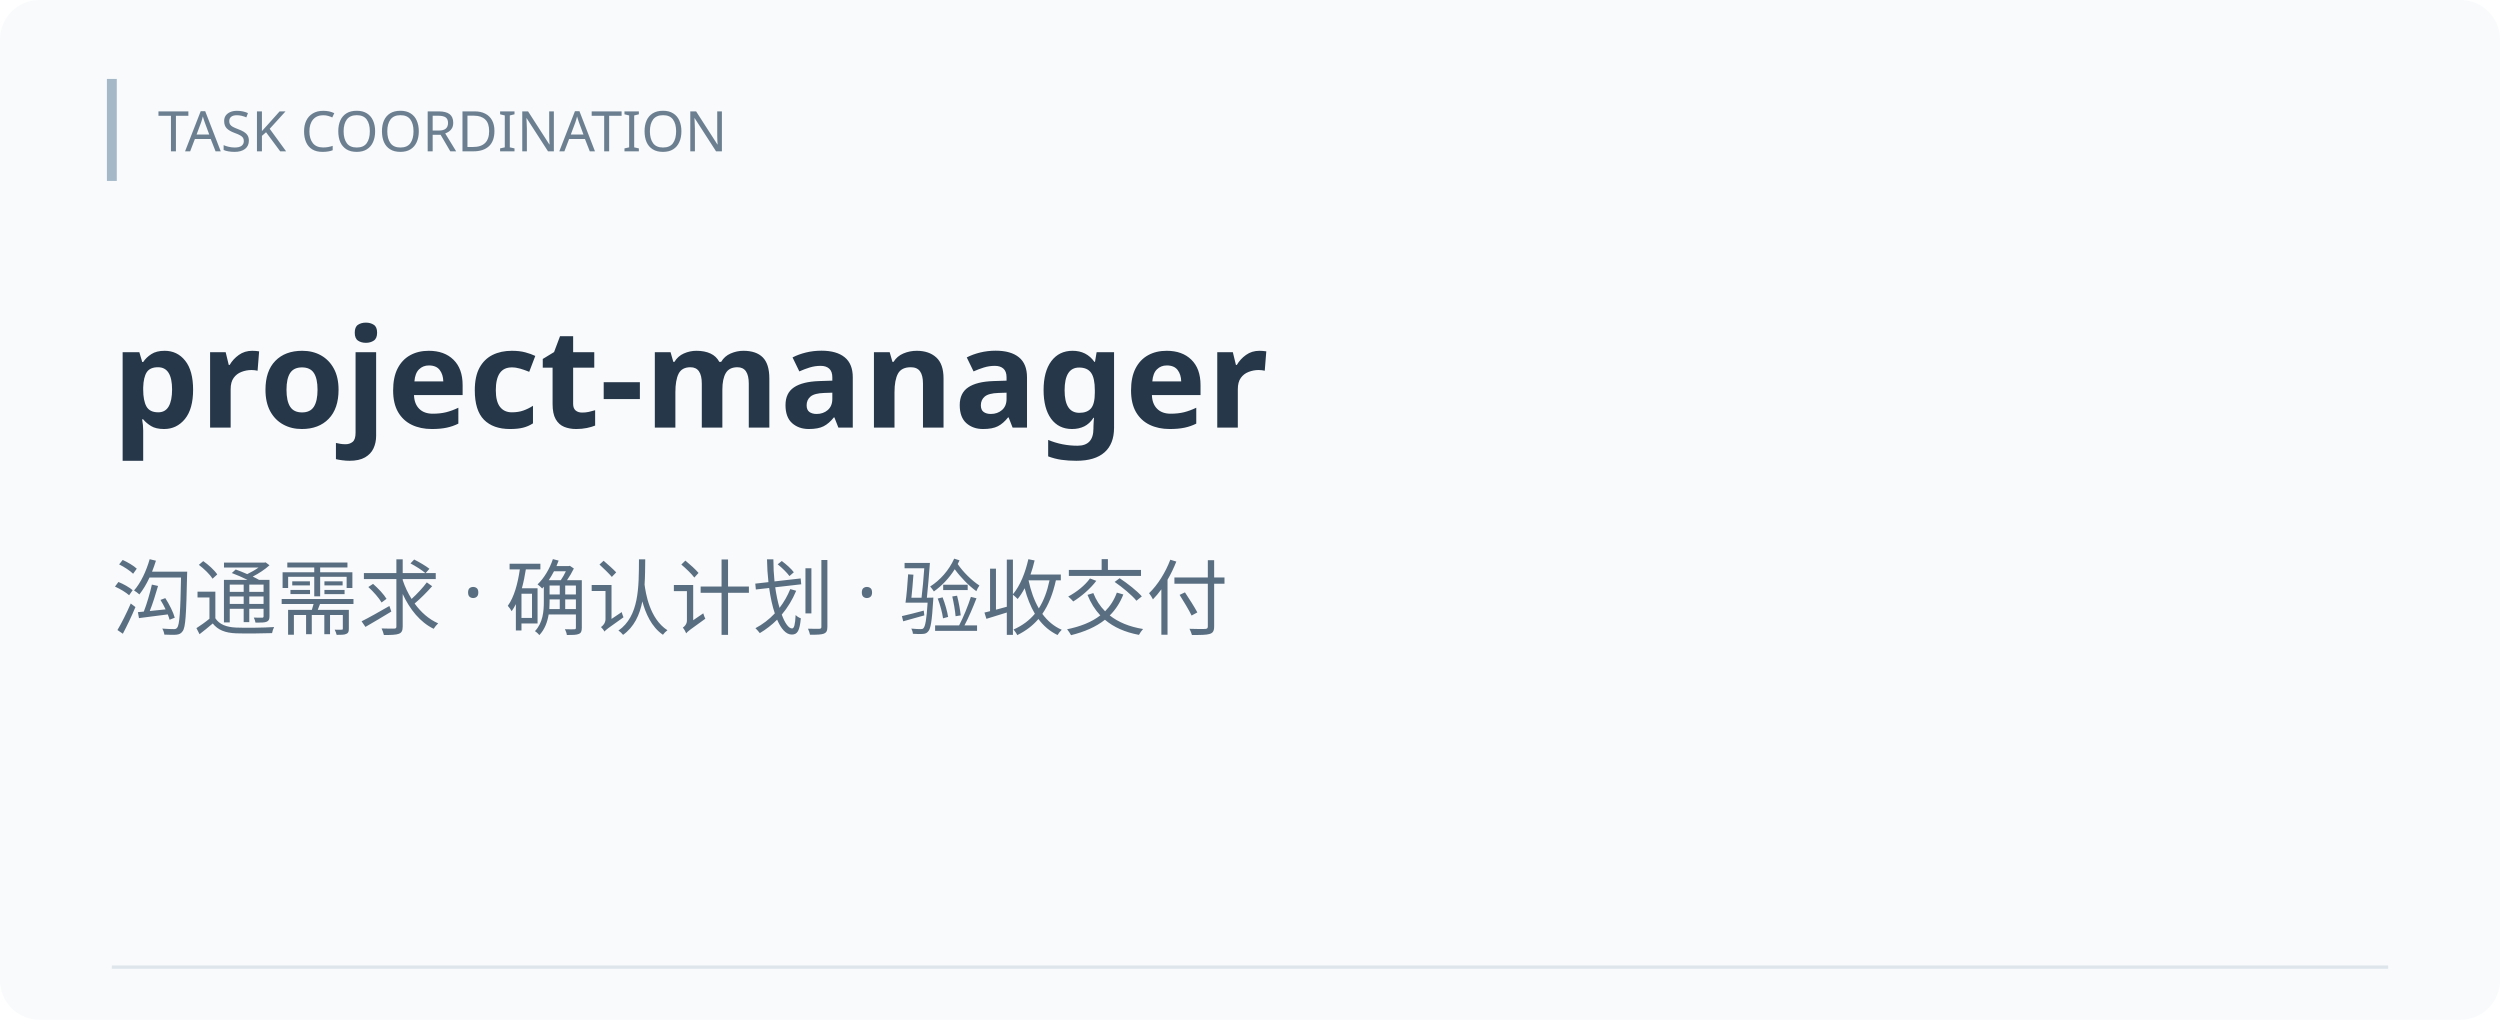
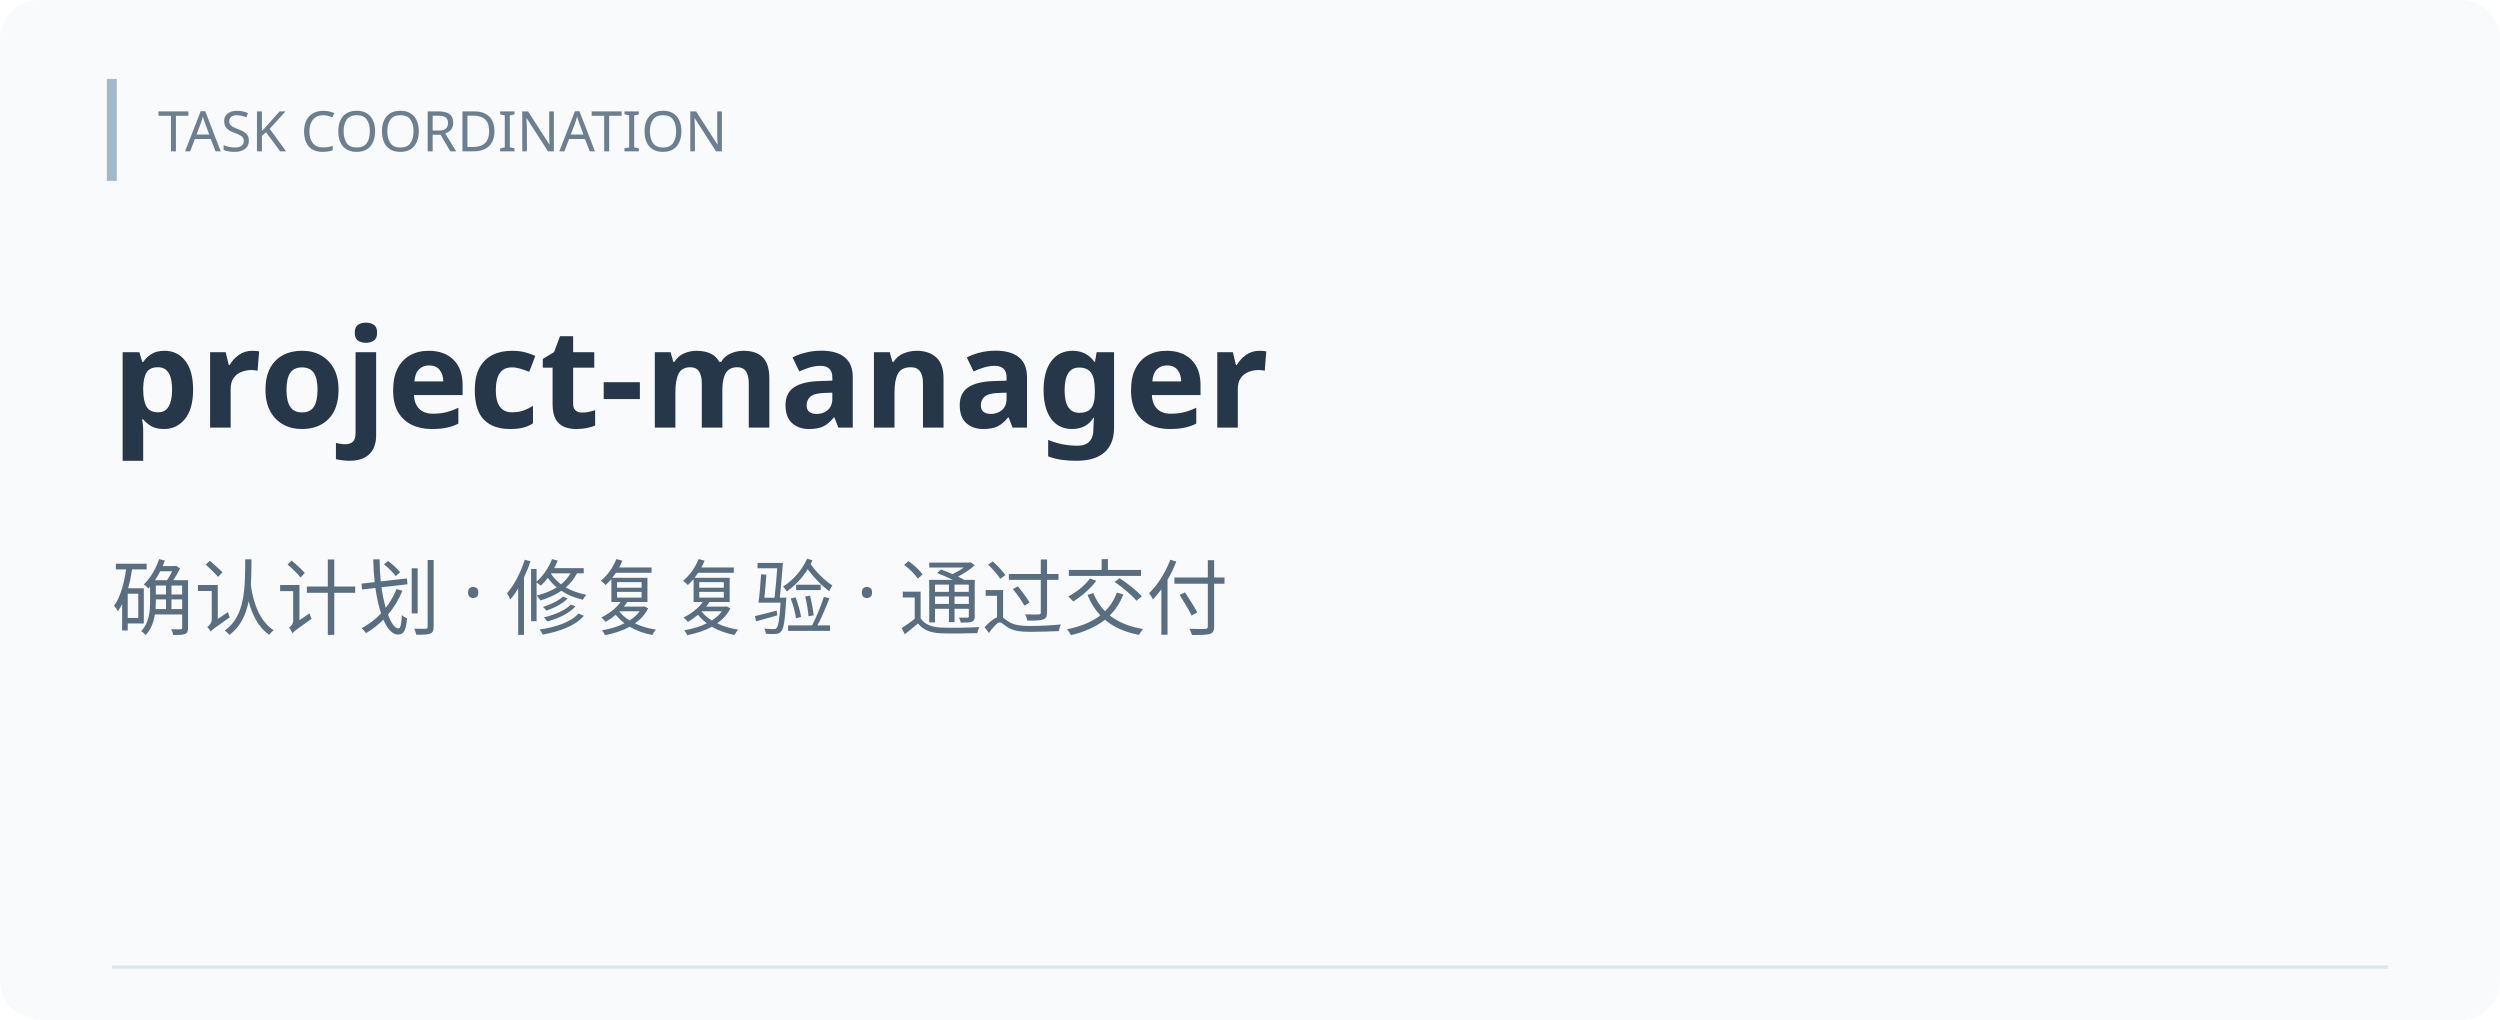
<svg xmlns="http://www.w3.org/2000/svg" width="760" height="310" viewBox="0 0 760 310" role="img">
  <rect width="760" height="310" rx="12" fill="#F8FAFC" />
  <path d="M34,24 L34,55" stroke="#A4B8C8" stroke-width="3" />
  <text x="48" y="46" font-family="Microsoft YaHei,Segoe UI,sans-serif" font-size="17" fill="#6C7F91" font-weight="500">TASK COORDINATION</text>
  <text x="34" y="130" font-family="Microsoft YaHei,Segoe UI,sans-serif" font-size="42" fill="#26374A" font-weight="600">project-manager</text>
-   <text x="34" y="191" font-family="Microsoft YaHei,Segoe UI,sans-serif" font-size="25" fill="#5A6E81" font-weight="400">沟通需求 · 确认计划 · 验收交付</text>
+   <text x="34" y="191" font-family="Microsoft YaHei,Segoe UI,sans-serif" font-size="25" fill="#5A6E81" font-weight="400">确认计划 · 修复复验 · 通过交付</text>
  <path d="M34,294 L726,294" stroke="#DEE6EC" stroke-width="1" />
</svg>
